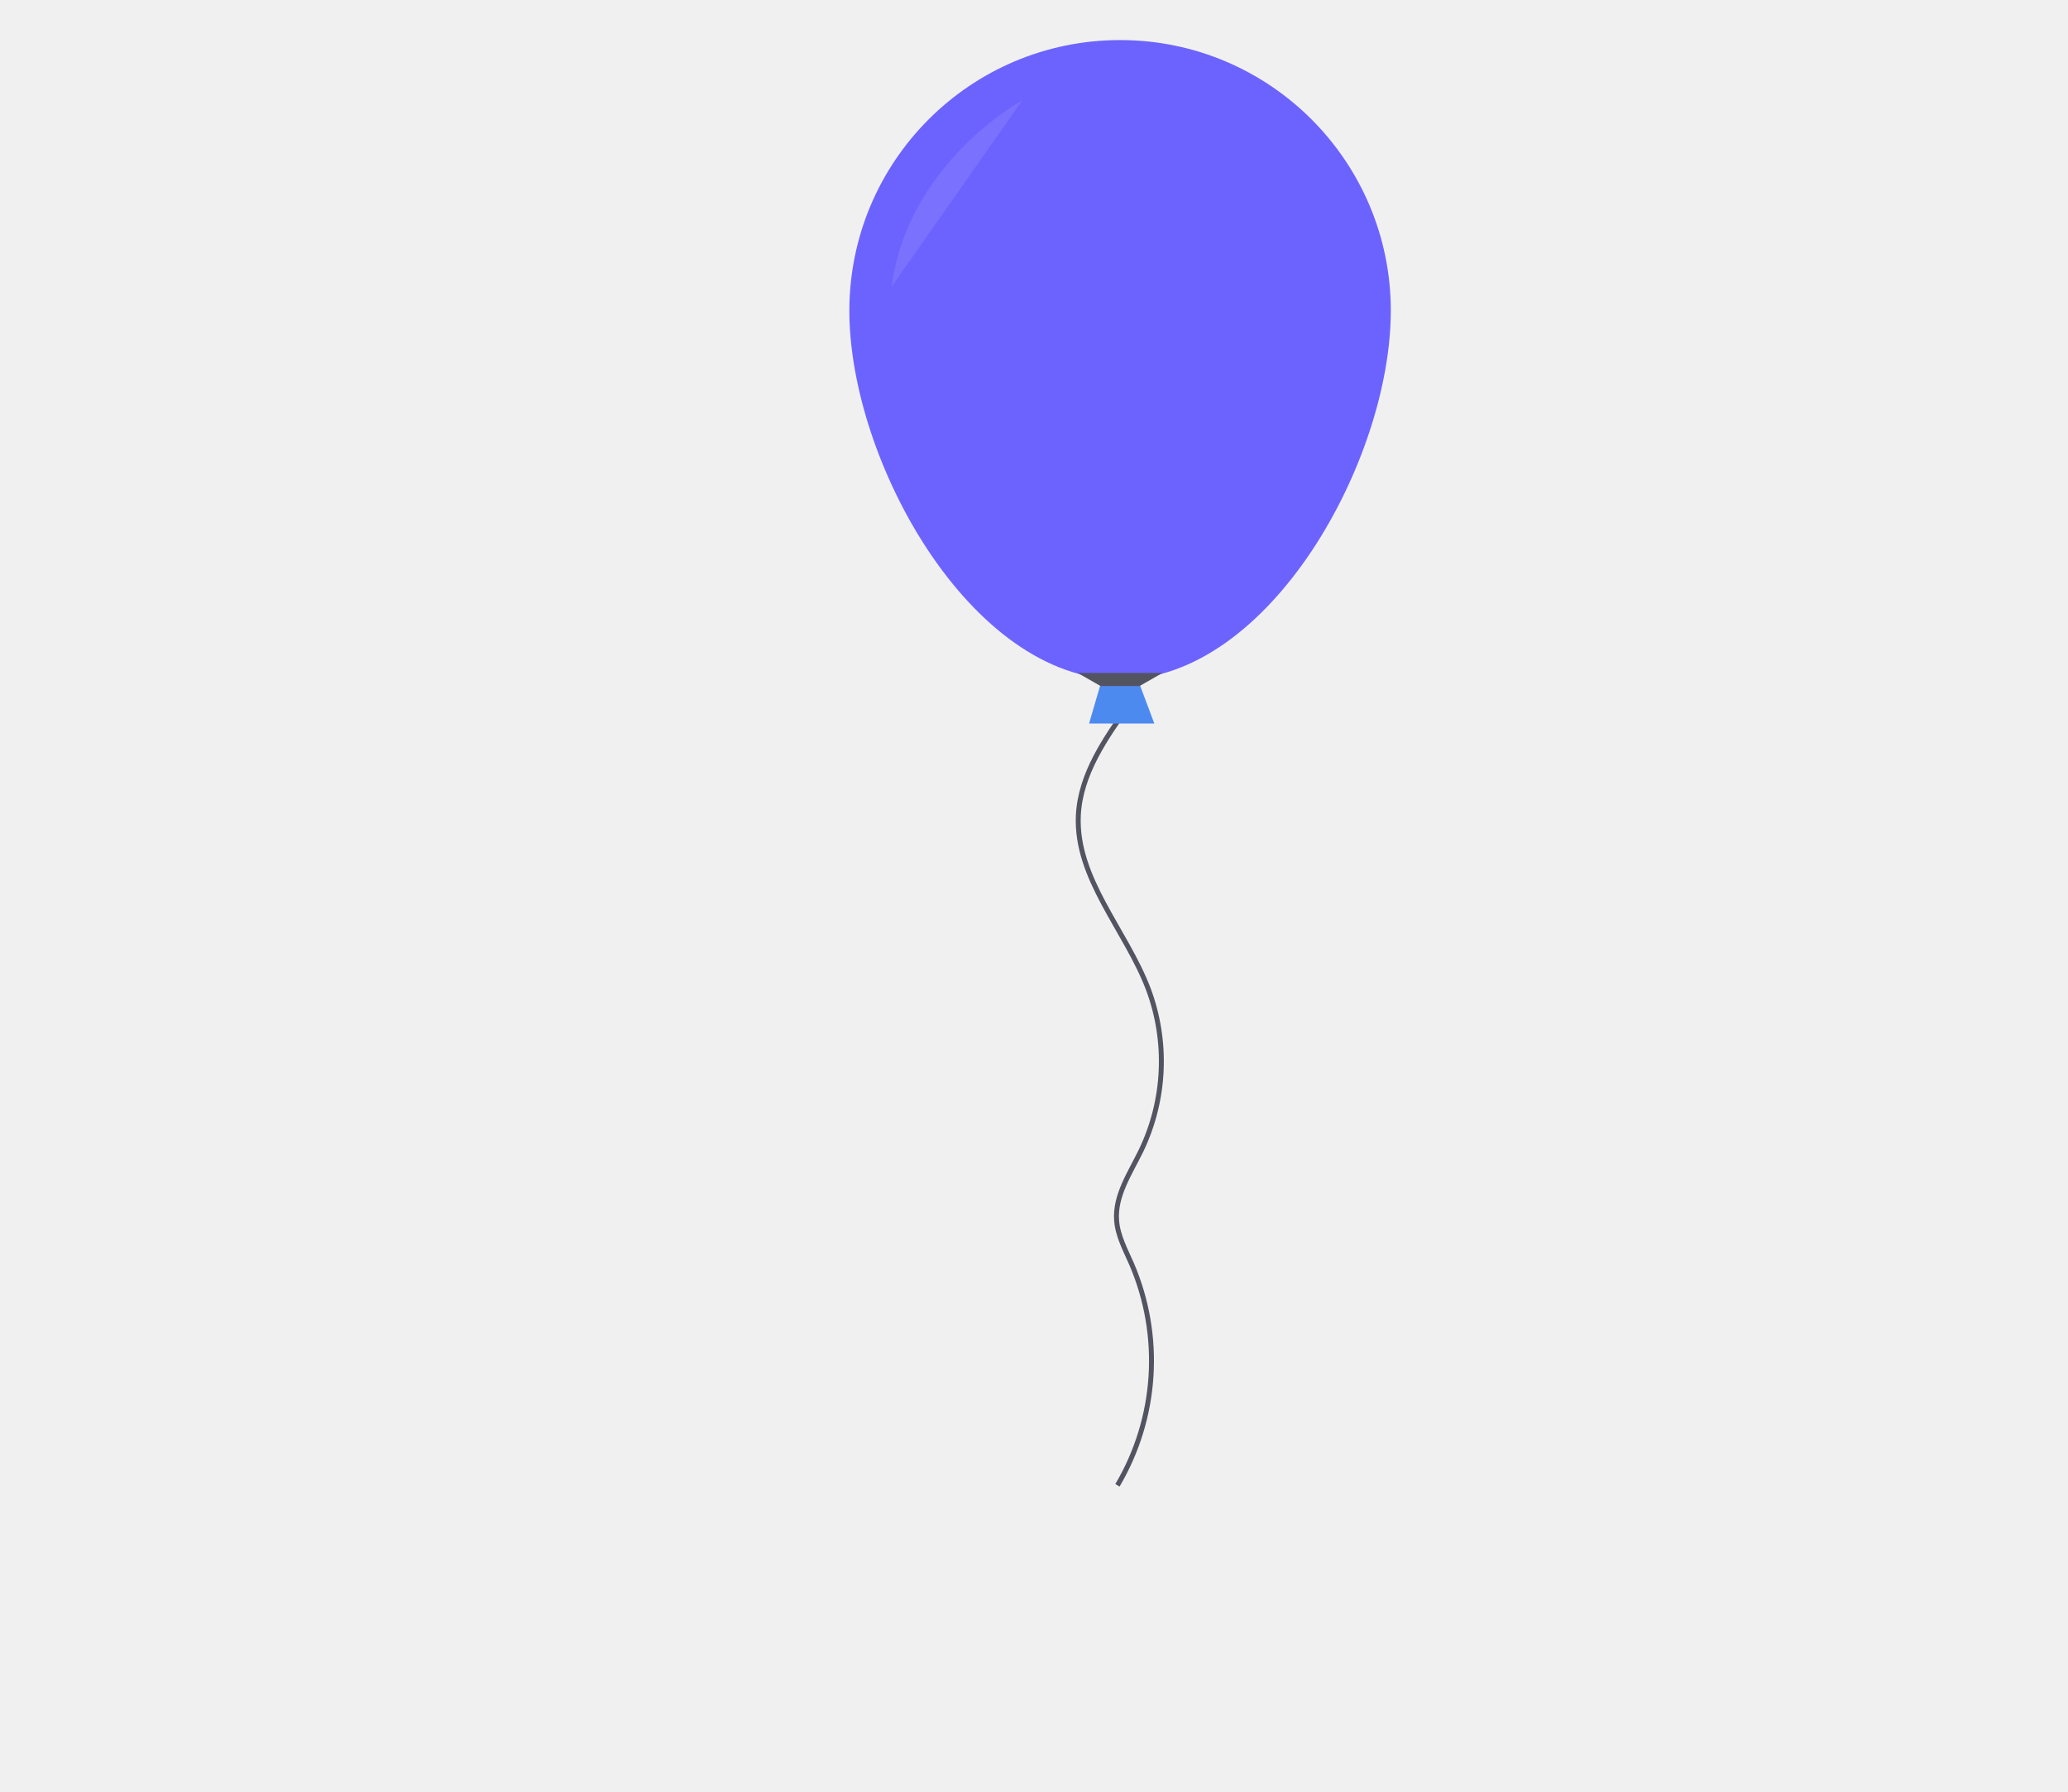
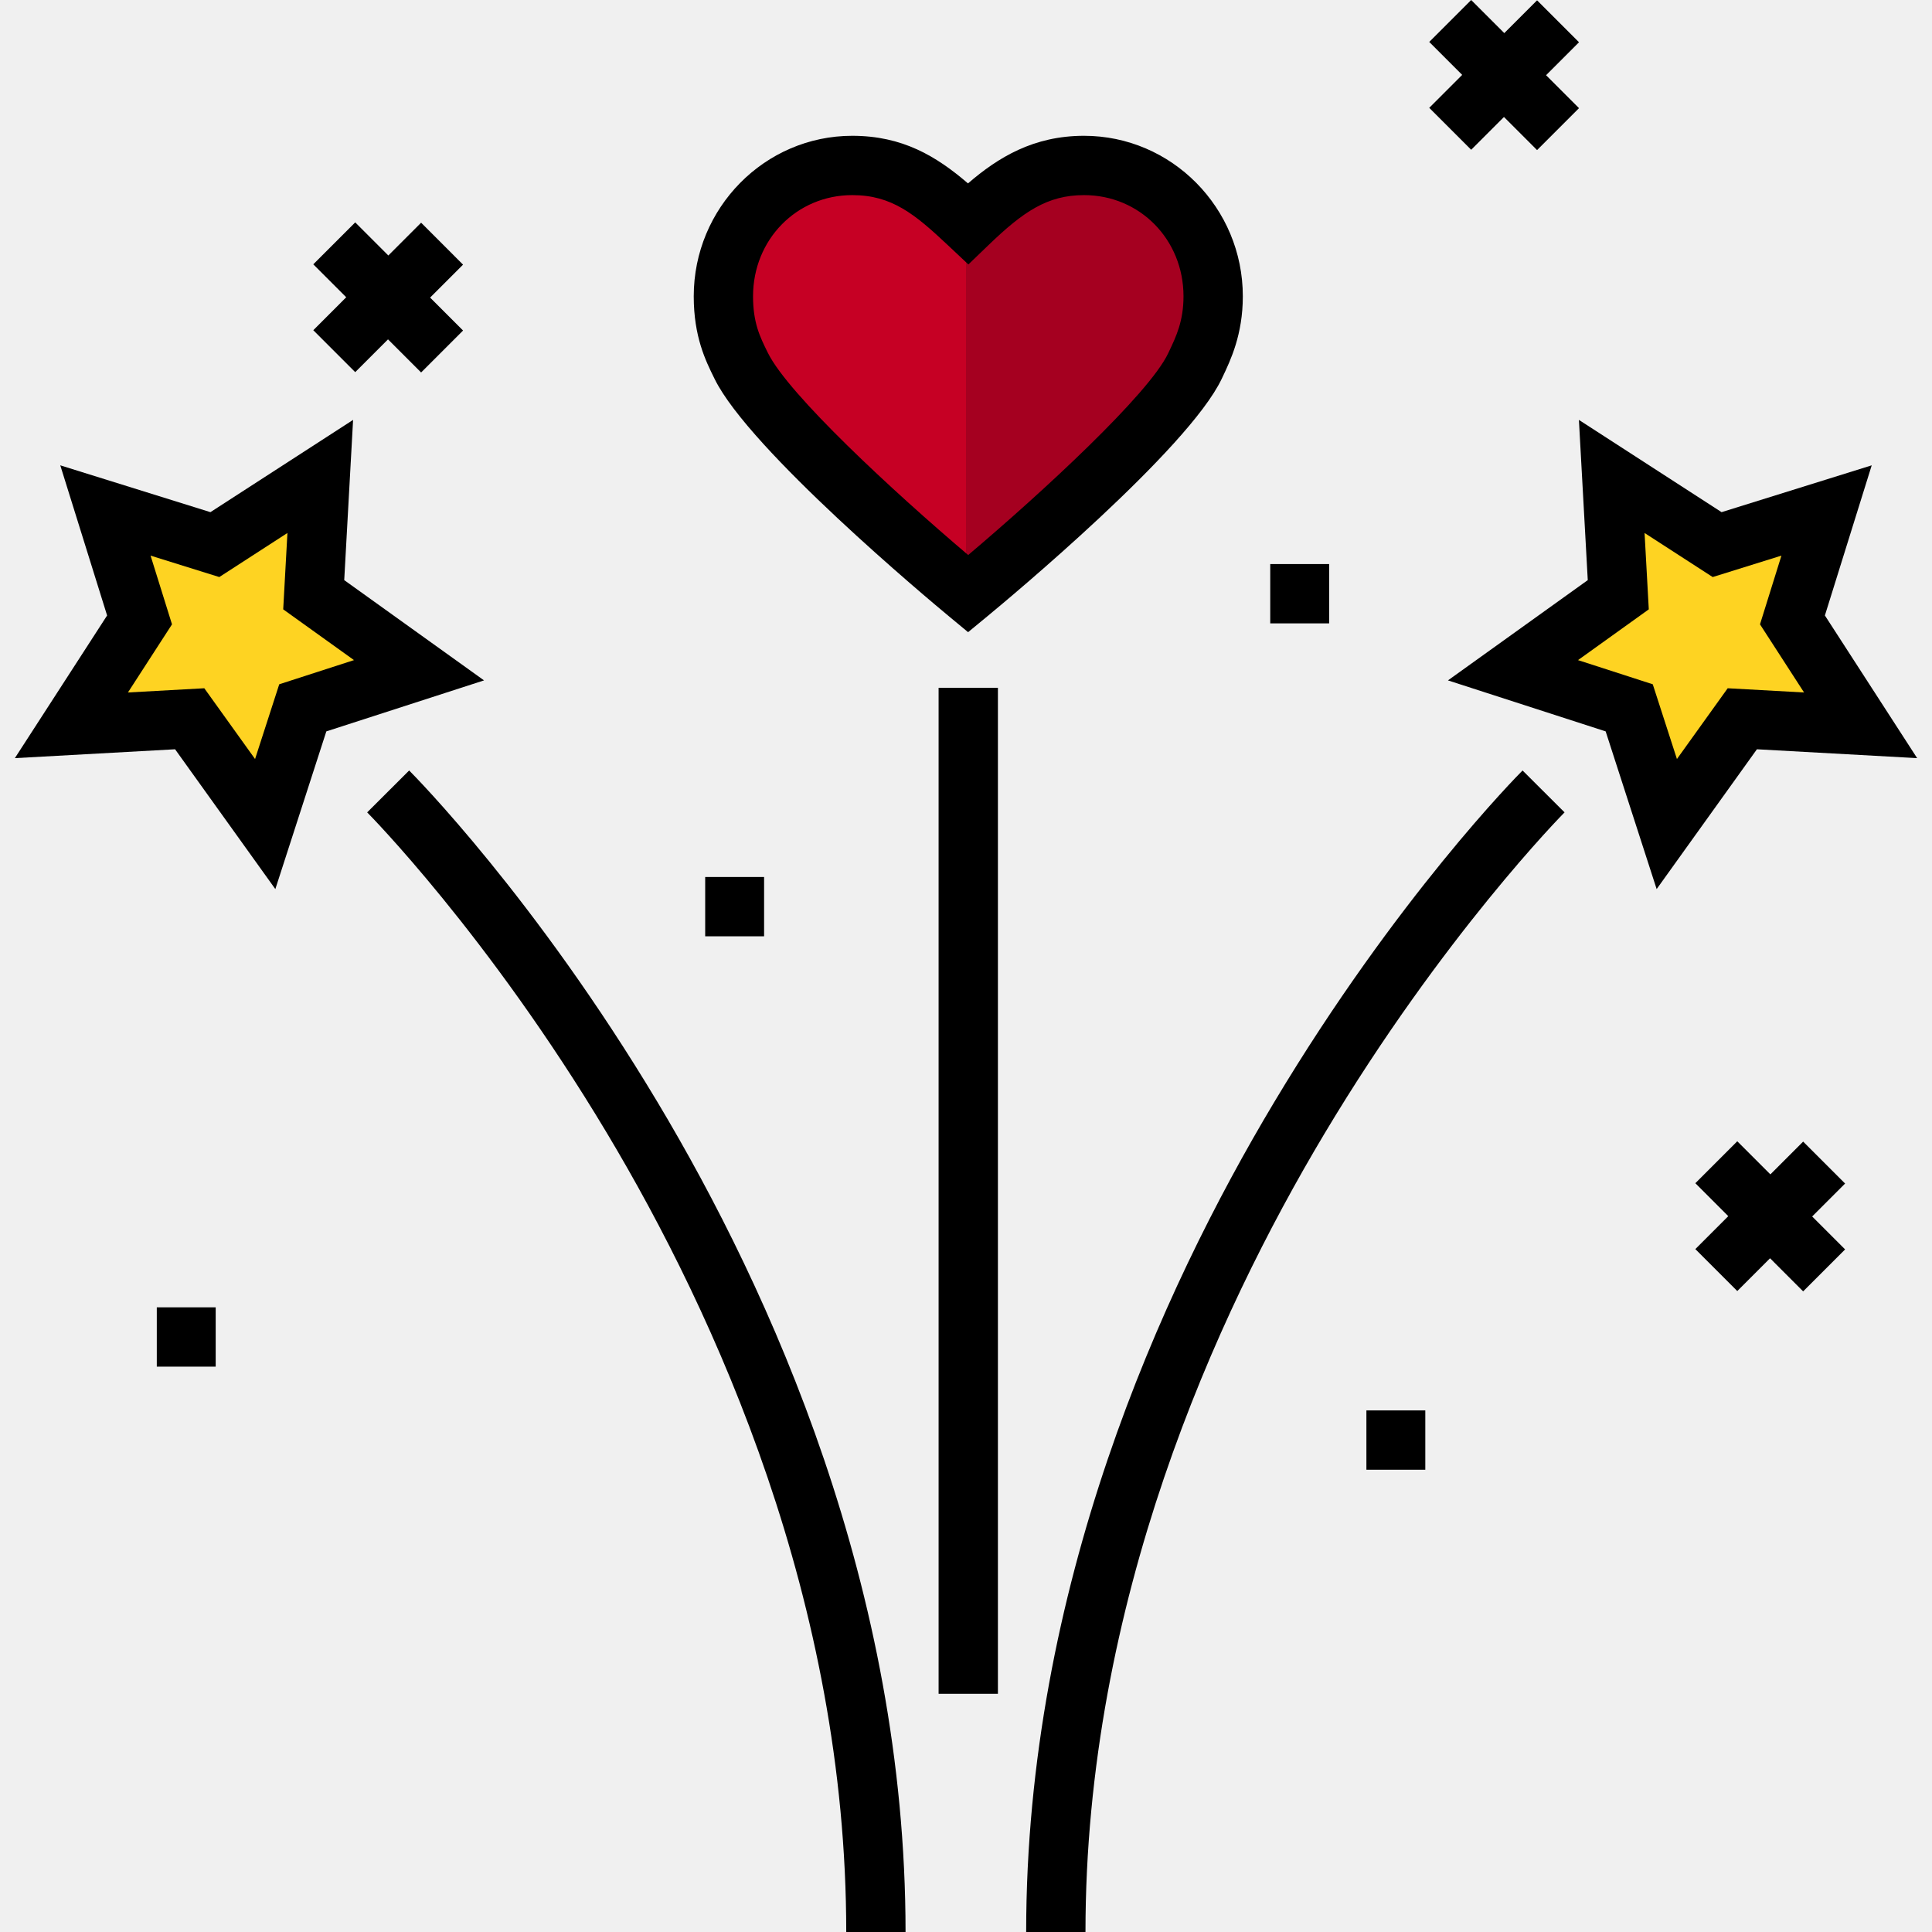
- <svg xmlns="http://www.w3.org/2000/svg" id="683d3690-e1ab-45db-97b8-9484a1649262" data-name="Layer 1" width="839.2" height="727.08" viewBox="0 0 839.2 727.08">
-   <path d="M637.45,372.4c-9.72,13.55-19.81,28.12-20.64,44.78-1.27,25.59,19.2,46.52,28.34,70.46a83.74,83.74,0,0,1-2.81,65.5c-4.46,9.22-10.82,18.38-10,28.59.47,6.23,3.59,11.9,6.1,17.63a99.4,99.4,0,0,1-5.77,89.75" transform="translate(-180.4 -86.46)" fill="none" stroke-miterlimit="10" stroke-width="2" stroke="url(#1a6f3992-5825-4187-85b9-fb55ca803b83)" />
-   <path d="M638.65,372.4C628.94,386,618.85,400.53,618,417.18c-1.27,25.59,19.2,46.52,28.34,70.46a83.74,83.74,0,0,1-2.81,65.5c-4.46,9.22-10.82,18.38-10,28.59.47,6.23,3.59,11.9,6.1,17.63a99.4,99.4,0,0,1-5.77,89.75" transform="translate(-180.4 -86.46)" fill="none" stroke="#535461" stroke-miterlimit="10" stroke-width="2" />
-   <polygon points="468.43 293.56 441.95 293.56 446.59 277.68 462.47 277.68 468.43 293.56" fill="#4d8af0" />
-   <path d="M744.79,212.58c0,60.68-49.19,149.57-109.86,149.57s-109.86-88.9-109.86-149.57a109.86,109.86,0,0,1,219.73,0Z" transform="translate(-180.4 -86.46)" fill="#6c63ff" />
-   <polygon points="462.47 278.34 446.59 278.34 437.32 273.04 471.74 273.04 462.47 278.34" fill="#535461" />
-   <path d="M595.22,127.2s-46.33,25.15-52.95,75.45" transform="translate(-180.4 -86.46)" fill="#fff" opacity="0.1" />
+ <svg xmlns="http://www.w3.org/2000/svg" version="1.1" id="Layer_1" viewBox="0 0 512.001 512.001" xml:space="preserve">
+   <g>
+     <polygon style="fill:#FED322;" points="484.063,135.281 475.017,164.281 493.08,192.215 461.731,190.481 441.719,218.384    431.759,187.584 400.958,177.624 428.862,157.611 427.128,126.263 455.061,144.325  " />
+     <polygon style="fill:#FED322;" points="27.939,135.281 56.939,144.325 84.873,126.263 83.139,157.611 111.042,177.624    80.242,187.584 70.282,218.384 50.269,190.481 18.921,192.215 36.983,164.281  " />
+   </g>
+   <path style="fill:#C60024;" d="M286.675,43.848c-13.317,0-21.921,6.938-30.675,15.353c-0.013,0.012-0.024,0.023-0.037,0.035  c-9.561-8.987-17.376-15.388-30.712-15.388c-19.15,0-34.149,15.524-34.149,34.674c0,9.064,2.63,14.181,4.759,18.493  c8.786,17.799,60.102,60.322,60.102,60.322s0.013-0.01,0.037-0.03c1.532-1.266,51.818-42.885,60.066-60.292  c2.047-4.318,4.832-9.827,4.832-18.493C320.897,59.373,305.826,43.848,286.675,43.848z" />
+   <path style="fill:#A50020;" d="M286.675,43.848c-13.317,0-21.921,6.938-30.675,15.353v98.106  c1.532-1.266,51.818-42.885,60.066-60.292c2.047-4.318,4.832-9.827,4.832-18.493C320.897,59.373,305.826,43.848,286.675,43.848z" />
+   <rect x="336.627" y="149.483" width="15.609" height="15.718" />
+   <rect x="186.883" y="232.413" width="15.609" height="15.718" />
+   <rect x="41.552" y="346.456" width="15.609" height="15.718" />
+   <rect x="362.112" y="373.775" width="15.609" height="15.718" />
+   <path d="M323.773,100.38l0.238-0.5c2.13-4.482,5.351-11.255,5.351-21.358c0-23.453-18.878-42.534-42.082-42.534  c-13.374,0-22.75,5.71-30.751,12.614c-8.438-7.243-17.395-12.614-30.673-12.614c-23.163,0-42.008,19.081-42.008,42.534  c0,10.698,3.137,17.048,5.428,21.684l0.141,0.286c9.26,18.759,56.751,58.434,62.136,62.896l5.001,4.145l5.012-4.132  C267,158.923,314.902,119.101,323.773,100.38z M256.578,147.089c-20.04-16.995-47.637-42.555-53.066-53.552l-0.145-0.291  c-1.954-3.957-3.802-7.696-3.802-14.723c0-15.037,11.548-26.816,26.29-26.816c10.47,0,16.554,5.008,25.329,13.256l5.445,5.118  l5.386-5.179c9.099-8.752,15.505-13.195,25.263-13.195c14.783,0,26.363,11.778,26.363,26.816c0,6.557-1.946,10.651-3.828,14.61  l-0.245,0.517C304.47,104.413,276.24,130.469,256.578,147.089z" />
+   <path d="M496.026,123.317l-39.79,12.41l-37.809-24.45l2.349,42.462l-37.052,26.572l41.792,13.514l13.514,41.792l26.572-37.052  l42.461,2.349l-24.447-37.808L496.026,123.317z M457.859,182.395l-13.453,18.756L438,181.343l-19.808-6.406l18.756-13.453  l-1.119-20.236l18.056,11.677l18.214-5.681l-5.681,18.212l11.677,18.057L457.859,182.395z" />
+   <path d="M46.397,198.565l26.572,37.052l13.514-41.792l41.792-13.514l-37.052-26.572l2.349-42.462l-37.809,24.45l-39.789-12.41  l12.41,39.791L3.937,200.916L46.397,198.565z M39.902,147.244l18.214,5.681l18.056-11.677l-1.119,20.236l18.756,13.453  l-19.808,6.406l-6.406,19.808l-13.453-18.756l-20.236,1.119l11.677-18.057L39.902,147.244z" />
+   <path d="M108.432,204.186L97.304,215.29c0.316,0.316,31.994,32.308,63.448,84.846c28.973,48.397,63.511,124.438,63.511,211.865  h15.718c0-91.017-35.751-169.841-65.743-219.939C141.801,237.879,109.778,205.537,108.432,204.186z" />
+   <path d="M403.495,204.186c-1.347,1.351-33.369,33.693-65.807,87.875C307.696,342.159,271.945,420.982,271.945,512h15.718  c0-87.258,34.413-163.167,63.283-211.482c31.454-52.638,63.36-84.911,63.68-85.232L403.495,204.186z" />
+   <rect x="248.74" y="182.271" width="15.718" height="266.606" />
+   <polygon points="111.599,59.019 102.911,67.707 94.137,58.933 83.022,70.047 91.753,78.778 83.023,87.508 94.136,98.623   102.826,89.936 111.599,98.71 122.714,87.595 113.983,78.865 122.714,70.135 " />
+   <polygon points="407.339,0.087 398.653,8.774 389.88,0 378.764,11.115 387.495,19.845 378.764,28.575 389.88,39.69 398.566,31.003   407.339,39.777 418.455,28.662 409.724,19.932 418.455,11.2 " />
+   <polygon points="477.857,302.536 469.171,311.223 460.396,302.449 449.283,313.564 458.013,322.294 449.282,331.025 460.397,342.14   469.084,333.452 477.857,342.226 488.973,331.111 480.243,322.381 488.973,313.651 " />
</svg>
